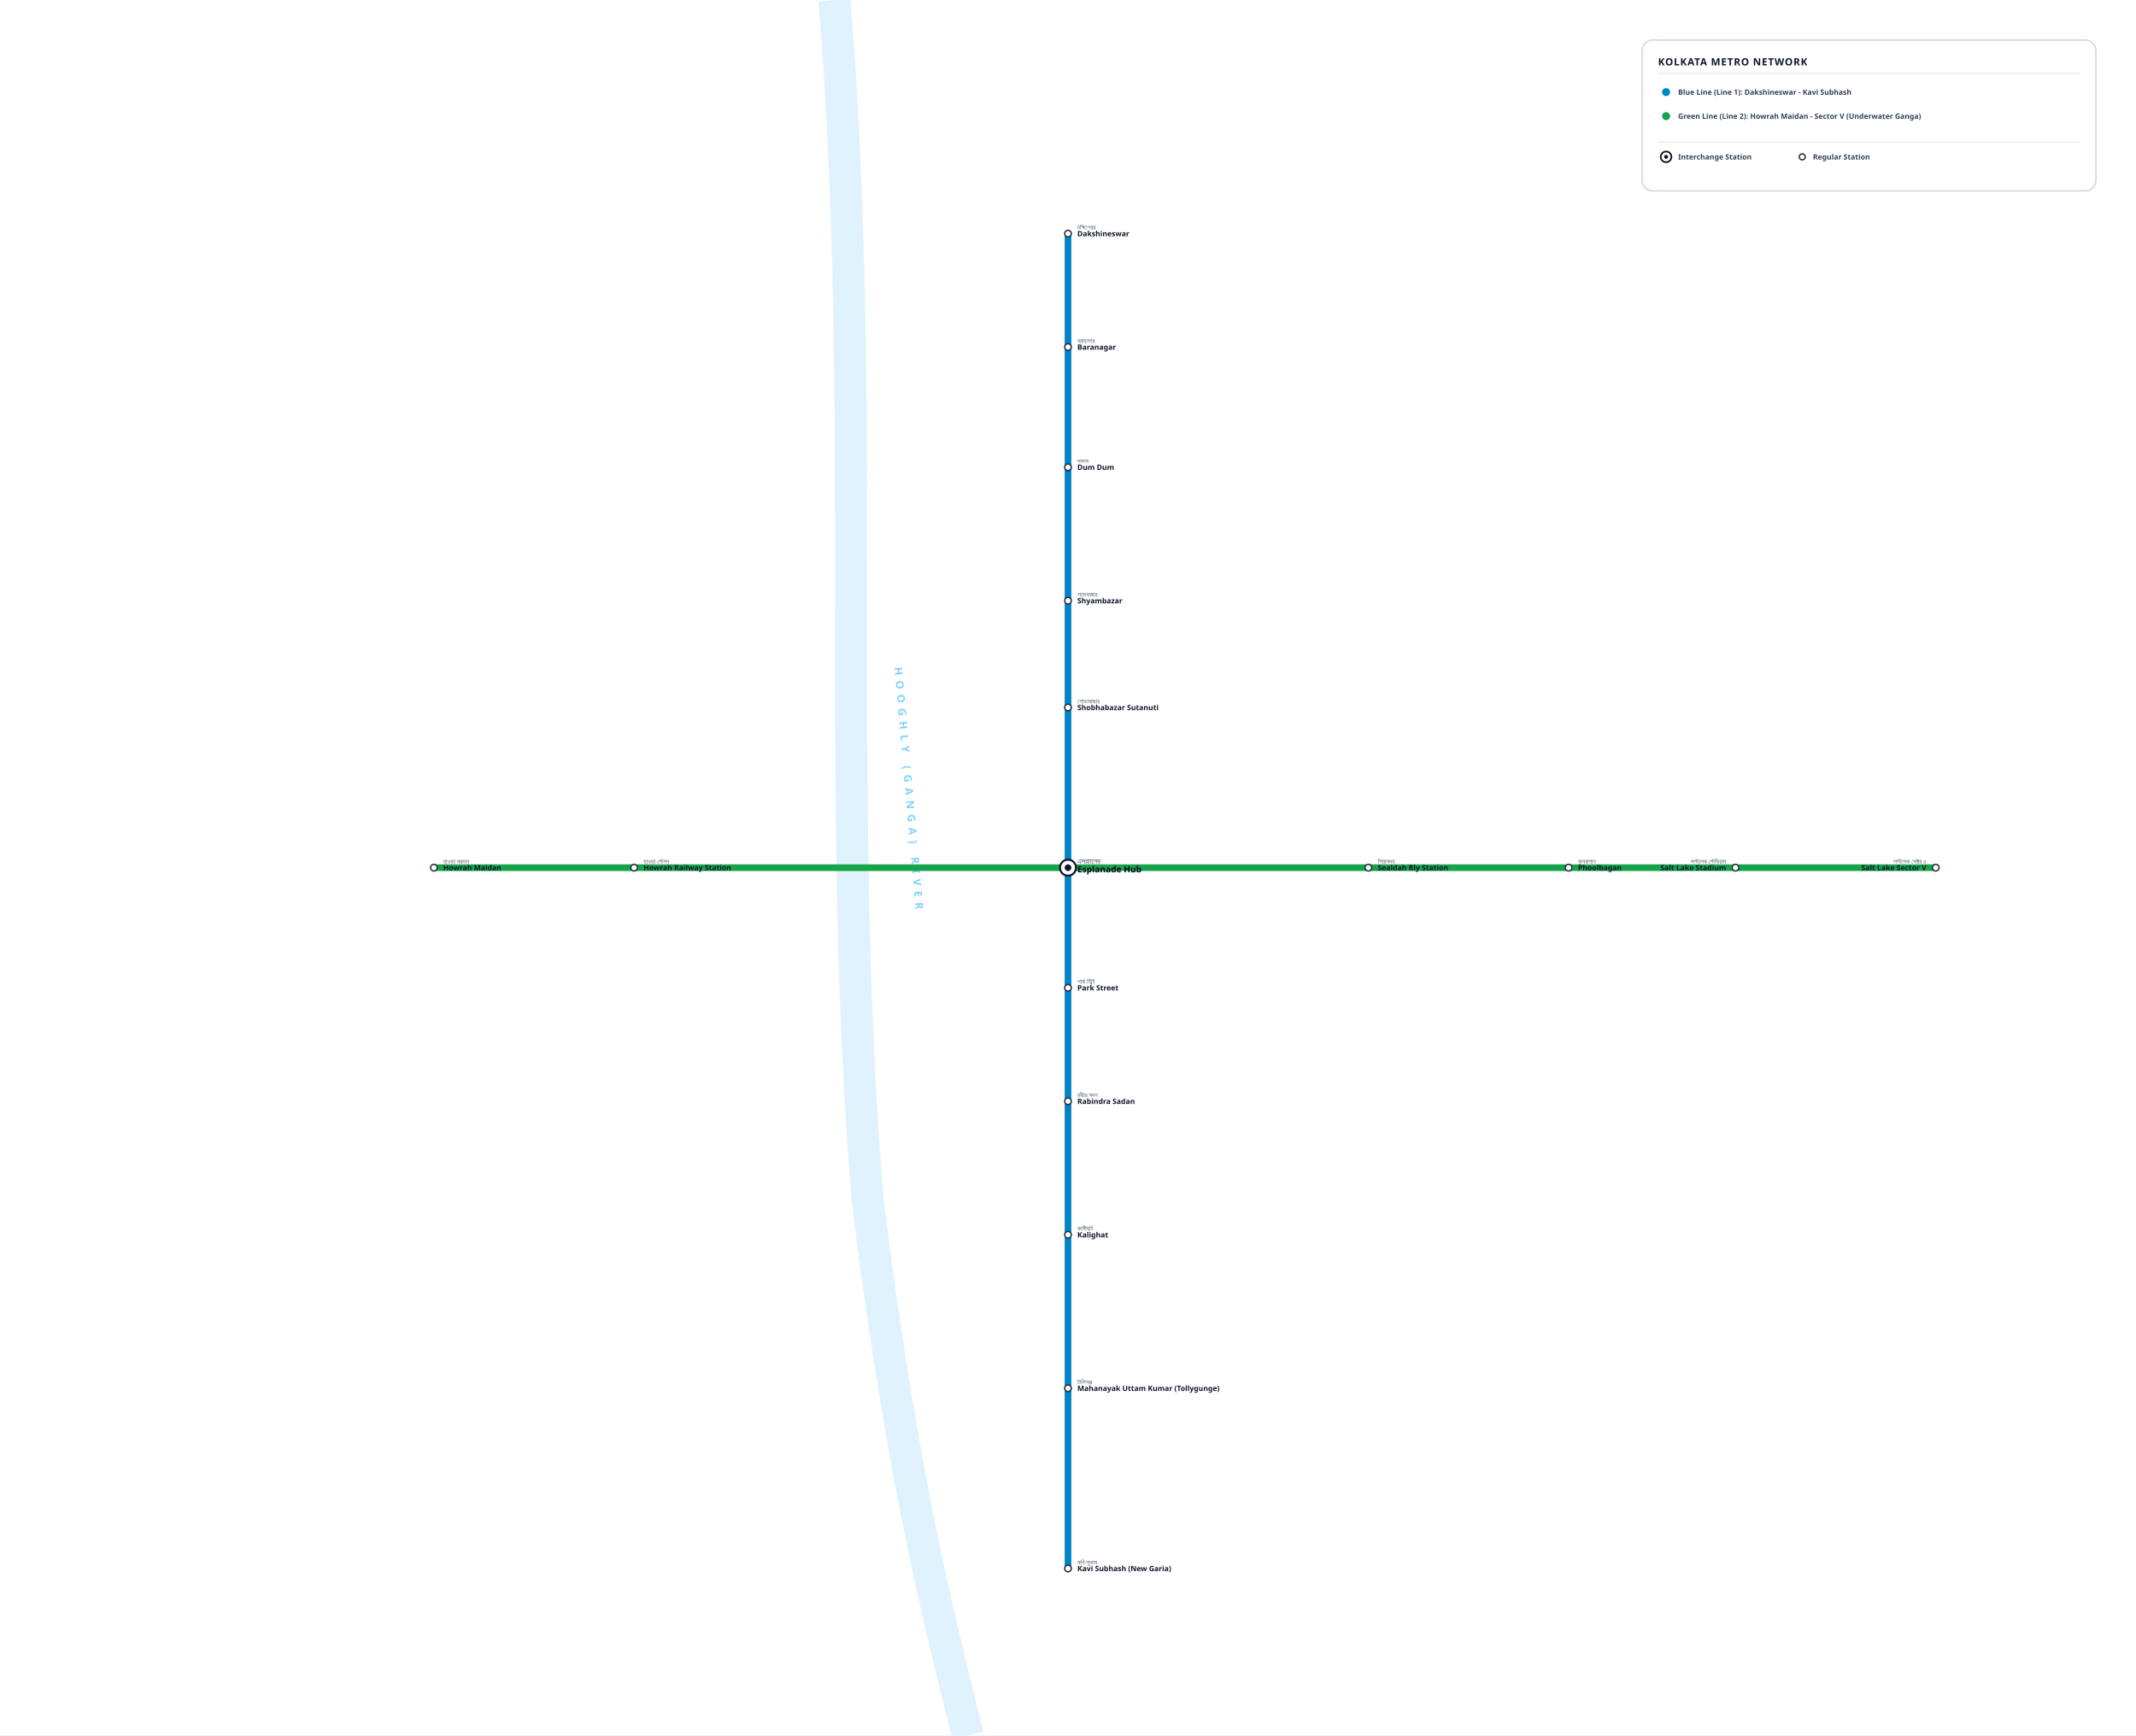
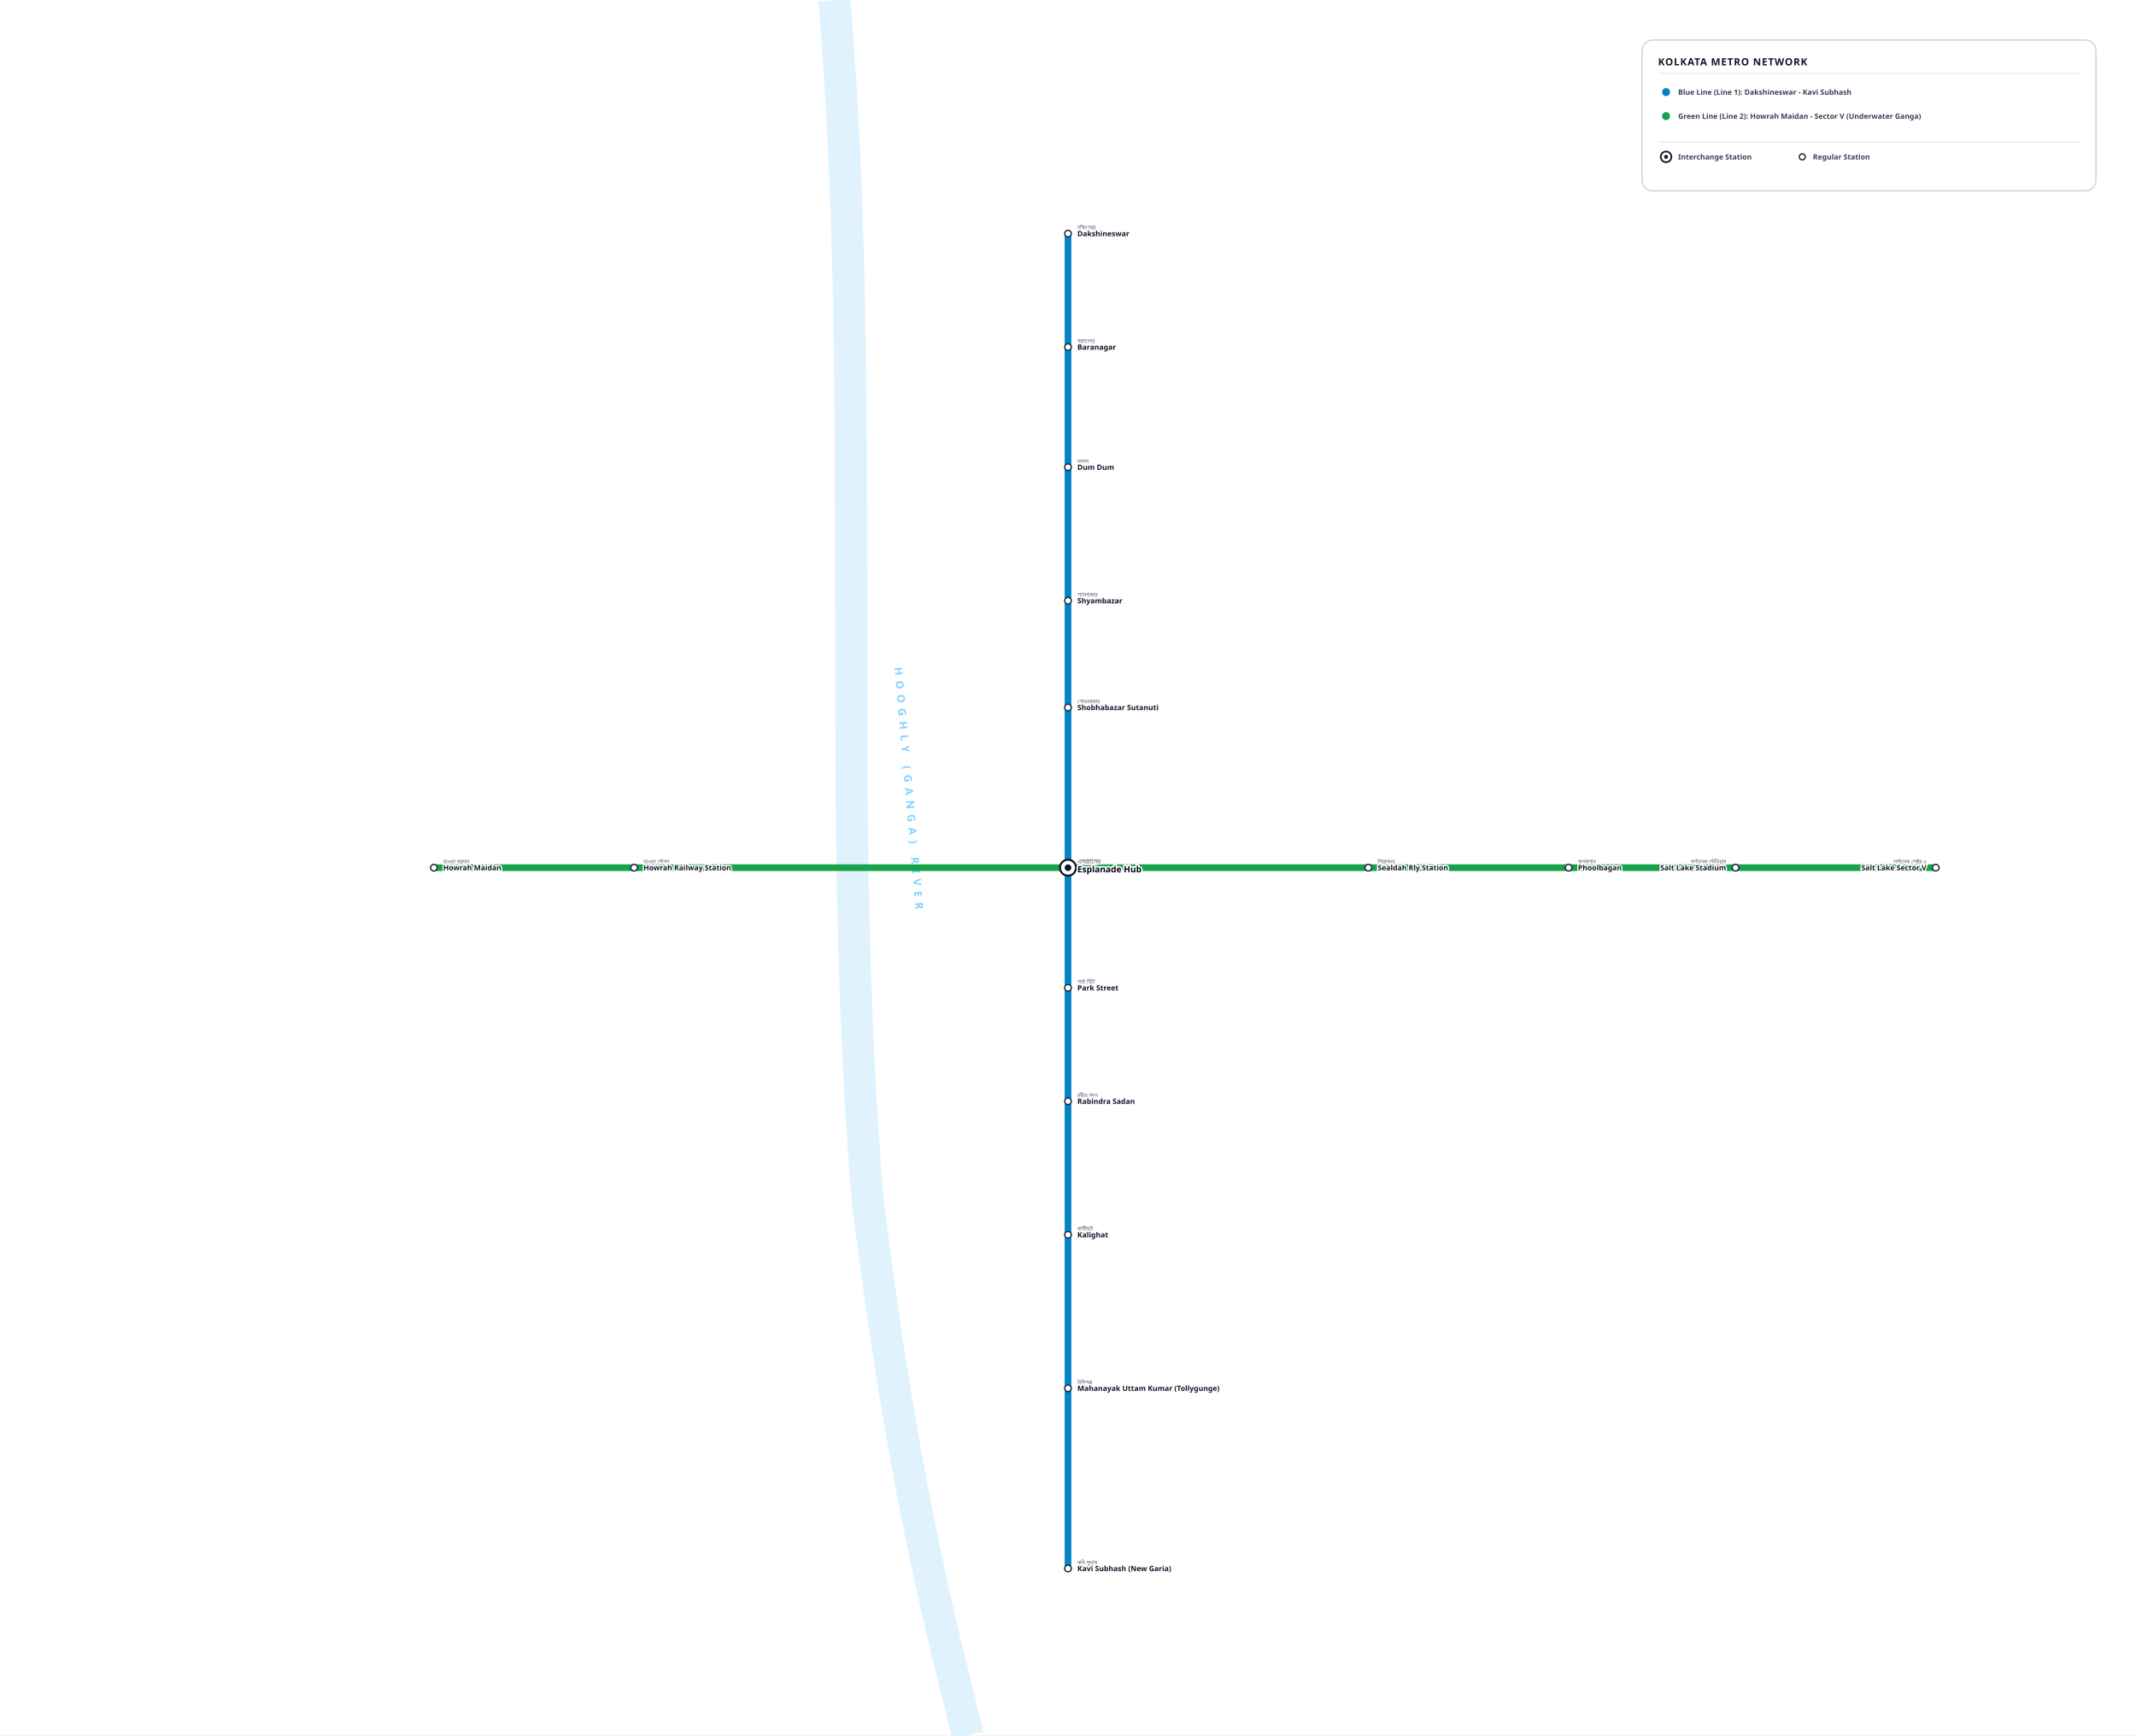
<svg xmlns="http://www.w3.org/2000/svg" viewBox="0 0 3200 2600" width="100%" height="100%">
  <rect width="3200" height="2600" fill="#FFFFFF" />
  <path d="M 1250 0 C 1300 600, 1250 1200, 1300 1800 C 1350 2200, 1400 2400, 1450 2600" fill="none" stroke="#E0F2FE" stroke-width="48" />
  <text x="1340" y="1000" font-family="sans-serif" font-size="16" font-weight="800" fill="#7DD3FC" letter-spacing="8" transform="rotate(85 1340 1000)">HOOGHLY (GANGA) RIVER</text>
  <g stroke-linecap="round" stroke-linejoin="round">
    <path d="M 1600 350 L 1600 520 L 1600 700 L 1600 900 L 1600 1060 L 1600 1300 L 1600 1480 L 1600 1650 L 1600 1850 L 1600 2080 L 1600 2350" fill="none" stroke="#0284C7" stroke-width="10" />
    <path d="M 650 1300 L 950 1300 L 1600 1300 L 2050 1300 L 2350 1300 L 2600 1300 L 2900 1300" fill="none" stroke="#16A34A" stroke-width="10" />
  </g>
  <g id="stations-layer">
    <circle cx="1600" cy="350" r="5" fill="#FFFFFF" stroke="#1E293B" stroke-width="2" />
-     <text x="1614" y="344" text-anchor="start" font-family="sans-serif" font-size="9.5" font-weight="500" fill="#475569">দক্ষিণেশ্বর</text>
-     <text x="1614" y="354" text-anchor="start" font-family="sans-serif" font-size="11" font-weight="600" fill="#0F172A">Dakshineswar</text>
+     <text x="1614" y="344" text-anchor="start" font-family="sans-serif" font-size="9.5" font-weight="500" fill="#475569" paint-order="stroke" stroke="#FFFFFF" stroke-width="4" stroke-linejoin="round">দক্ষিণেশ্বর</text>
+     <text x="1614" y="354" text-anchor="start" font-family="sans-serif" font-size="11" font-weight="600" fill="#0F172A" paint-order="stroke" stroke="#FFFFFF" stroke-width="4" stroke-linejoin="round">Dakshineswar</text>
    <circle cx="1600" cy="520" r="5" fill="#FFFFFF" stroke="#1E293B" stroke-width="2" />
-     <text x="1614" y="514" text-anchor="start" font-family="sans-serif" font-size="9.5" font-weight="500" fill="#475569">বরাহনগর</text>
-     <text x="1614" y="524" text-anchor="start" font-family="sans-serif" font-size="11" font-weight="600" fill="#0F172A">Baranagar</text>
+     <text x="1614" y="514" text-anchor="start" font-family="sans-serif" font-size="9.5" font-weight="500" fill="#475569" paint-order="stroke" stroke="#FFFFFF" stroke-width="4" stroke-linejoin="round">বরাহনগর</text>
+     <text x="1614" y="524" text-anchor="start" font-family="sans-serif" font-size="11" font-weight="600" fill="#0F172A" paint-order="stroke" stroke="#FFFFFF" stroke-width="4" stroke-linejoin="round">Baranagar</text>
    <circle cx="1600" cy="700" r="5" fill="#FFFFFF" stroke="#1E293B" stroke-width="2" />
-     <text x="1614" y="694" text-anchor="start" font-family="sans-serif" font-size="9.5" font-weight="500" fill="#475569">দমদম</text>
-     <text x="1614" y="704" text-anchor="start" font-family="sans-serif" font-size="11" font-weight="600" fill="#0F172A">Dum Dum</text>
+     <text x="1614" y="694" text-anchor="start" font-family="sans-serif" font-size="9.5" font-weight="500" fill="#475569" paint-order="stroke" stroke="#FFFFFF" stroke-width="4" stroke-linejoin="round">দমদম</text>
+     <text x="1614" y="704" text-anchor="start" font-family="sans-serif" font-size="11" font-weight="600" fill="#0F172A" paint-order="stroke" stroke="#FFFFFF" stroke-width="4" stroke-linejoin="round">Dum Dum</text>
    <circle cx="1600" cy="900" r="5" fill="#FFFFFF" stroke="#1E293B" stroke-width="2" />
-     <text x="1614" y="894" text-anchor="start" font-family="sans-serif" font-size="9.5" font-weight="500" fill="#475569">শ্যামবাজার</text>
-     <text x="1614" y="904" text-anchor="start" font-family="sans-serif" font-size="11" font-weight="600" fill="#0F172A">Shyambazar</text>
+     <text x="1614" y="894" text-anchor="start" font-family="sans-serif" font-size="9.5" font-weight="500" fill="#475569" paint-order="stroke" stroke="#FFFFFF" stroke-width="4" stroke-linejoin="round">শ্যামবাজার</text>
+     <text x="1614" y="904" text-anchor="start" font-family="sans-serif" font-size="11" font-weight="600" fill="#0F172A" paint-order="stroke" stroke="#FFFFFF" stroke-width="4" stroke-linejoin="round">Shyambazar</text>
    <circle cx="1600" cy="1060" r="5" fill="#FFFFFF" stroke="#1E293B" stroke-width="2" />
-     <text x="1614" y="1054" text-anchor="start" font-family="sans-serif" font-size="9.5" font-weight="500" fill="#475569">শোভাবাজার</text>
-     <text x="1614" y="1064" text-anchor="start" font-family="sans-serif" font-size="11" font-weight="600" fill="#0F172A">Shobhabazar Sutanuti</text>
+     <text x="1614" y="1054" text-anchor="start" font-family="sans-serif" font-size="9.5" font-weight="500" fill="#475569" paint-order="stroke" stroke="#FFFFFF" stroke-width="4" stroke-linejoin="round">শোভাবাজার</text>
+     <text x="1614" y="1064" text-anchor="start" font-family="sans-serif" font-size="11" font-weight="600" fill="#0F172A" paint-order="stroke" stroke="#FFFFFF" stroke-width="4" stroke-linejoin="round">Shobhabazar Sutanuti</text>
    <circle cx="1600" cy="1300" r="12" fill="#FFFFFF" stroke="#0F172A" stroke-width="3" />
    <circle cx="1600" cy="1300" r="5" fill="#0F172A" />
-     <text x="1614" y="1294" text-anchor="start" font-family="sans-serif" font-size="11" font-weight="600" fill="#334155">এসপ্ল্যানেড</text>
-     <text x="1614" y="1307" text-anchor="start" font-family="sans-serif" font-size="13" font-weight="bold" fill="#020617">Esplanade Hub</text>
+     <text x="1614" y="1294" text-anchor="start" font-family="sans-serif" font-size="11" font-weight="600" fill="#334155" paint-order="stroke" stroke="#FFFFFF" stroke-width="4.5" stroke-linejoin="round">এসপ্ল্যানেড</text>
+     <text x="1614" y="1307" text-anchor="start" font-family="sans-serif" font-size="13" font-weight="bold" fill="#020617" paint-order="stroke" stroke="#FFFFFF" stroke-width="4.5" stroke-linejoin="round">Esplanade Hub</text>
    <circle cx="1600" cy="1480" r="5" fill="#FFFFFF" stroke="#1E293B" stroke-width="2" />
-     <text x="1614" y="1474" text-anchor="start" font-family="sans-serif" font-size="9.5" font-weight="500" fill="#475569">পার্ক স্ট্রিট</text>
-     <text x="1614" y="1484" text-anchor="start" font-family="sans-serif" font-size="11" font-weight="600" fill="#0F172A">Park Street</text>
+     <text x="1614" y="1474" text-anchor="start" font-family="sans-serif" font-size="9.5" font-weight="500" fill="#475569" paint-order="stroke" stroke="#FFFFFF" stroke-width="4" stroke-linejoin="round">পার্ক স্ট্রিট</text>
+     <text x="1614" y="1484" text-anchor="start" font-family="sans-serif" font-size="11" font-weight="600" fill="#0F172A" paint-order="stroke" stroke="#FFFFFF" stroke-width="4" stroke-linejoin="round">Park Street</text>
    <circle cx="1600" cy="1650" r="5" fill="#FFFFFF" stroke="#1E293B" stroke-width="2" />
-     <text x="1614" y="1644" text-anchor="start" font-family="sans-serif" font-size="9.5" font-weight="500" fill="#475569">রবীন্দ্র সদন</text>
-     <text x="1614" y="1654" text-anchor="start" font-family="sans-serif" font-size="11" font-weight="600" fill="#0F172A">Rabindra Sadan</text>
+     <text x="1614" y="1644" text-anchor="start" font-family="sans-serif" font-size="9.5" font-weight="500" fill="#475569" paint-order="stroke" stroke="#FFFFFF" stroke-width="4" stroke-linejoin="round">রবীন্দ্র সদন</text>
+     <text x="1614" y="1654" text-anchor="start" font-family="sans-serif" font-size="11" font-weight="600" fill="#0F172A" paint-order="stroke" stroke="#FFFFFF" stroke-width="4" stroke-linejoin="round">Rabindra Sadan</text>
    <circle cx="1600" cy="1850" r="5" fill="#FFFFFF" stroke="#1E293B" stroke-width="2" />
-     <text x="1614" y="1844" text-anchor="start" font-family="sans-serif" font-size="9.5" font-weight="500" fill="#475569">কালীঘাট</text>
-     <text x="1614" y="1854" text-anchor="start" font-family="sans-serif" font-size="11" font-weight="600" fill="#0F172A">Kalighat</text>
+     <text x="1614" y="1844" text-anchor="start" font-family="sans-serif" font-size="9.5" font-weight="500" fill="#475569" paint-order="stroke" stroke="#FFFFFF" stroke-width="4" stroke-linejoin="round">কালীঘাট</text>
+     <text x="1614" y="1854" text-anchor="start" font-family="sans-serif" font-size="11" font-weight="600" fill="#0F172A" paint-order="stroke" stroke="#FFFFFF" stroke-width="4" stroke-linejoin="round">Kalighat</text>
    <circle cx="1600" cy="2080" r="5" fill="#FFFFFF" stroke="#1E293B" stroke-width="2" />
-     <text x="1614" y="2074" text-anchor="start" font-family="sans-serif" font-size="9.5" font-weight="500" fill="#475569">টালিগঞ্জ</text>
-     <text x="1614" y="2084" text-anchor="start" font-family="sans-serif" font-size="11" font-weight="600" fill="#0F172A">Mahanayak Uttam Kumar (Tollygunge)</text>
+     <text x="1614" y="2074" text-anchor="start" font-family="sans-serif" font-size="9.5" font-weight="500" fill="#475569" paint-order="stroke" stroke="#FFFFFF" stroke-width="4" stroke-linejoin="round">টালিগঞ্জ</text>
+     <text x="1614" y="2084" text-anchor="start" font-family="sans-serif" font-size="11" font-weight="600" fill="#0F172A" paint-order="stroke" stroke="#FFFFFF" stroke-width="4" stroke-linejoin="round">Mahanayak Uttam Kumar (Tollygunge)</text>
    <circle cx="1600" cy="2350" r="5" fill="#FFFFFF" stroke="#1E293B" stroke-width="2" />
-     <text x="1614" y="2344" text-anchor="start" font-family="sans-serif" font-size="9.5" font-weight="500" fill="#475569">কবি সুভাষ</text>
-     <text x="1614" y="2354" text-anchor="start" font-family="sans-serif" font-size="11" font-weight="600" fill="#0F172A">Kavi Subhash (New Garia)</text>
+     <text x="1614" y="2344" text-anchor="start" font-family="sans-serif" font-size="9.5" font-weight="500" fill="#475569" paint-order="stroke" stroke="#FFFFFF" stroke-width="4" stroke-linejoin="round">কবি সুভাষ</text>
+     <text x="1614" y="2354" text-anchor="start" font-family="sans-serif" font-size="11" font-weight="600" fill="#0F172A" paint-order="stroke" stroke="#FFFFFF" stroke-width="4" stroke-linejoin="round">Kavi Subhash (New Garia)</text>
    <circle cx="650" cy="1300" r="5" fill="#FFFFFF" stroke="#1E293B" stroke-width="2" />
-     <text x="664" y="1294" text-anchor="start" font-family="sans-serif" font-size="9.5" font-weight="500" fill="#475569">হাওড়া ময়দান</text>
-     <text x="664" y="1304" text-anchor="start" font-family="sans-serif" font-size="11" font-weight="600" fill="#0F172A">Howrah Maidan</text>
+     <text x="664" y="1294" text-anchor="start" font-family="sans-serif" font-size="9.5" font-weight="500" fill="#475569" paint-order="stroke" stroke="#FFFFFF" stroke-width="4" stroke-linejoin="round">হাওড়া ময়দান</text>
+     <text x="664" y="1304" text-anchor="start" font-family="sans-serif" font-size="11" font-weight="600" fill="#0F172A" paint-order="stroke" stroke="#FFFFFF" stroke-width="4" stroke-linejoin="round">Howrah Maidan</text>
    <circle cx="950" cy="1300" r="5" fill="#FFFFFF" stroke="#1E293B" stroke-width="2" />
-     <text x="964" y="1294" text-anchor="start" font-family="sans-serif" font-size="9.5" font-weight="500" fill="#475569">হাওড়া স্টেশন</text>
-     <text x="964" y="1304" text-anchor="start" font-family="sans-serif" font-size="11" font-weight="600" fill="#0F172A">Howrah Railway Station</text>
+     <text x="964" y="1294" text-anchor="start" font-family="sans-serif" font-size="9.5" font-weight="500" fill="#475569" paint-order="stroke" stroke="#FFFFFF" stroke-width="4" stroke-linejoin="round">হাওড়া স্টেশন</text>
+     <text x="964" y="1304" text-anchor="start" font-family="sans-serif" font-size="11" font-weight="600" fill="#0F172A" paint-order="stroke" stroke="#FFFFFF" stroke-width="4" stroke-linejoin="round">Howrah Railway Station</text>
    <circle cx="2050" cy="1300" r="5" fill="#FFFFFF" stroke="#1E293B" stroke-width="2" />
-     <text x="2064" y="1294" text-anchor="start" font-family="sans-serif" font-size="9.5" font-weight="500" fill="#475569">শিয়ালদহ</text>
-     <text x="2064" y="1304" text-anchor="start" font-family="sans-serif" font-size="11" font-weight="600" fill="#0F172A">Sealdah Rly Station</text>
+     <text x="2064" y="1294" text-anchor="start" font-family="sans-serif" font-size="9.5" font-weight="500" fill="#475569" paint-order="stroke" stroke="#FFFFFF" stroke-width="4" stroke-linejoin="round">শিয়ালদহ</text>
+     <text x="2064" y="1304" text-anchor="start" font-family="sans-serif" font-size="11" font-weight="600" fill="#0F172A" paint-order="stroke" stroke="#FFFFFF" stroke-width="4" stroke-linejoin="round">Sealdah Rly Station</text>
    <circle cx="2350" cy="1300" r="5" fill="#FFFFFF" stroke="#1E293B" stroke-width="2" />
-     <text x="2364" y="1294" text-anchor="start" font-family="sans-serif" font-size="9.5" font-weight="500" fill="#475569">ফুলবাগান</text>
-     <text x="2364" y="1304" text-anchor="start" font-family="sans-serif" font-size="11" font-weight="600" fill="#0F172A">Phoolbagan</text>
+     <text x="2364" y="1294" text-anchor="start" font-family="sans-serif" font-size="9.5" font-weight="500" fill="#475569" paint-order="stroke" stroke="#FFFFFF" stroke-width="4" stroke-linejoin="round">ফুলবাগান</text>
+     <text x="2364" y="1304" text-anchor="start" font-family="sans-serif" font-size="11" font-weight="600" fill="#0F172A" paint-order="stroke" stroke="#FFFFFF" stroke-width="4" stroke-linejoin="round">Phoolbagan</text>
    <circle cx="2600" cy="1300" r="5" fill="#FFFFFF" stroke="#1E293B" stroke-width="2" />
-     <text x="2586" y="1294" text-anchor="end" font-family="sans-serif" font-size="9.5" font-weight="500" fill="#475569">সল্টলেক স্টেডিয়াম</text>
-     <text x="2586" y="1304" text-anchor="end" font-family="sans-serif" font-size="11" font-weight="600" fill="#0F172A">Salt Lake Stadium</text>
+     <text x="2586" y="1294" text-anchor="end" font-family="sans-serif" font-size="9.5" font-weight="500" fill="#475569" paint-order="stroke" stroke="#FFFFFF" stroke-width="4" stroke-linejoin="round">সল্টলেক স্টেডিয়াম</text>
+     <text x="2586" y="1304" text-anchor="end" font-family="sans-serif" font-size="11" font-weight="600" fill="#0F172A" paint-order="stroke" stroke="#FFFFFF" stroke-width="4" stroke-linejoin="round">Salt Lake Stadium</text>
    <circle cx="2900" cy="1300" r="5" fill="#FFFFFF" stroke="#1E293B" stroke-width="2" />
-     <text x="2886" y="1294" text-anchor="end" font-family="sans-serif" font-size="9.5" font-weight="500" fill="#475569">সল্টলেক সেক্টর ৫</text>
-     <text x="2886" y="1304" text-anchor="end" font-family="sans-serif" font-size="11" font-weight="600" fill="#0F172A">Salt Lake Sector V</text>
+     <text x="2886" y="1294" text-anchor="end" font-family="sans-serif" font-size="9.5" font-weight="500" fill="#475569" paint-order="stroke" stroke="#FFFFFF" stroke-width="4" stroke-linejoin="round">সল্টলেক সেক্টর ৫</text>
+     <text x="2886" y="1304" text-anchor="end" font-family="sans-serif" font-size="11" font-weight="600" fill="#0F172A" paint-order="stroke" stroke="#FFFFFF" stroke-width="4" stroke-linejoin="round">Salt Lake Sector V</text>
  </g>
  <g transform="translate(2460, 60)">
    <rect width="680" height="226" rx="16" ry="16" fill="#FFFFFF" stroke="#CBD5E1" stroke-width="2" />
    <text x="24" y="38" font-family="sans-serif" font-size="15" font-weight="bold" fill="#0F172A" letter-spacing="1">KOLKATA METRO NETWORK</text>
    <line x1="24" y1="50" x2="656" y2="50" stroke="#E2E8F0" stroke-width="1.5" />
    <circle cx="36" cy="78" r="6" fill="#0284C7" />
    <text x="54" y="82" font-family="sans-serif" font-size="11" font-weight="600" fill="#334155">Blue Line (Line 1): Dakshineswar - Kavi Subhash</text>
    <circle cx="36" cy="114" r="6" fill="#16A34A" />
    <text x="54" y="118" font-family="sans-serif" font-size="11" font-weight="600" fill="#334155">Green Line (Line 2): Howrah Maidan - Sector V (Underwater Ganga)</text>
    <line x1="24" y1="153" x2="656" y2="153" stroke="#E2E8F0" stroke-width="1.5" />
    <circle cx="36" cy="175" r="8" fill="#FFFFFF" stroke="#0F172A" stroke-width="2.5" />
    <circle cx="36" cy="175" r="3" fill="#0F172A" />
    <text x="54" y="179" font-family="sans-serif" font-size="11" font-weight="600" fill="#334155">Interchange Station</text>
    <circle cx="240" cy="175" r="4.5" fill="#FFFFFF" stroke="#1E293B" stroke-width="2" />
    <text x="256" y="179" font-family="sans-serif" font-size="11" font-weight="600" fill="#334155">Regular Station</text>
  </g>
</svg>
